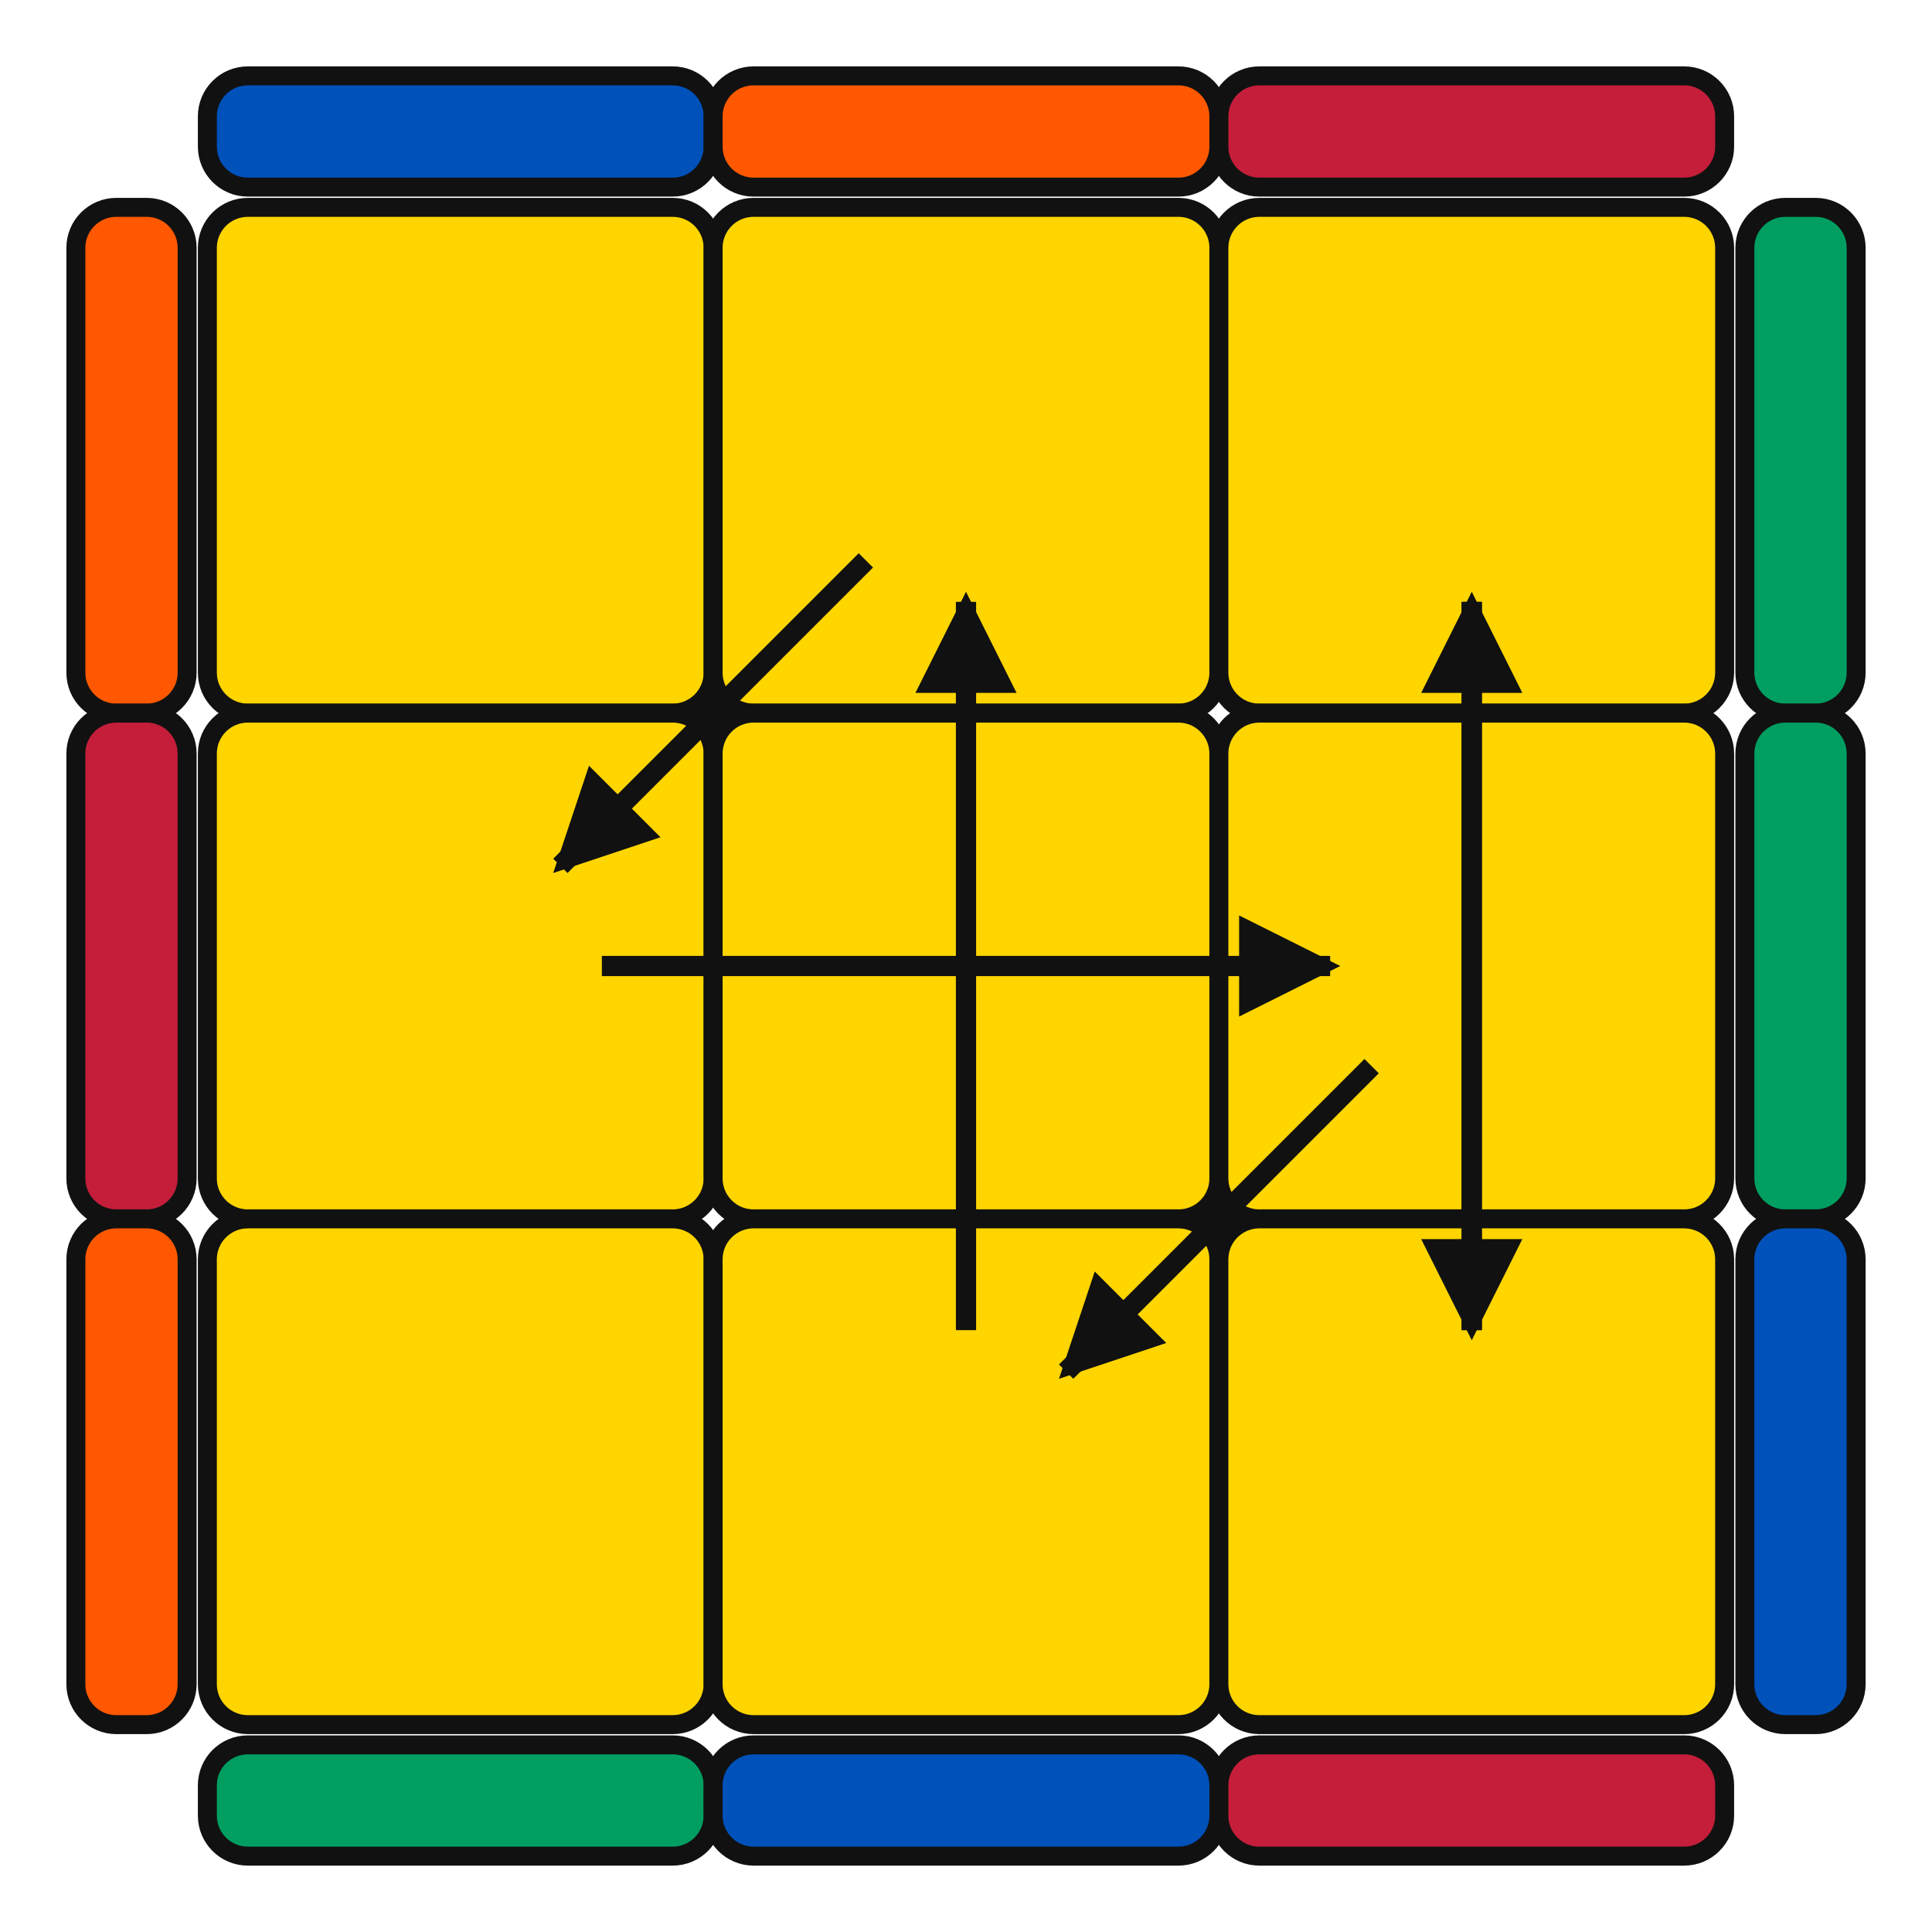
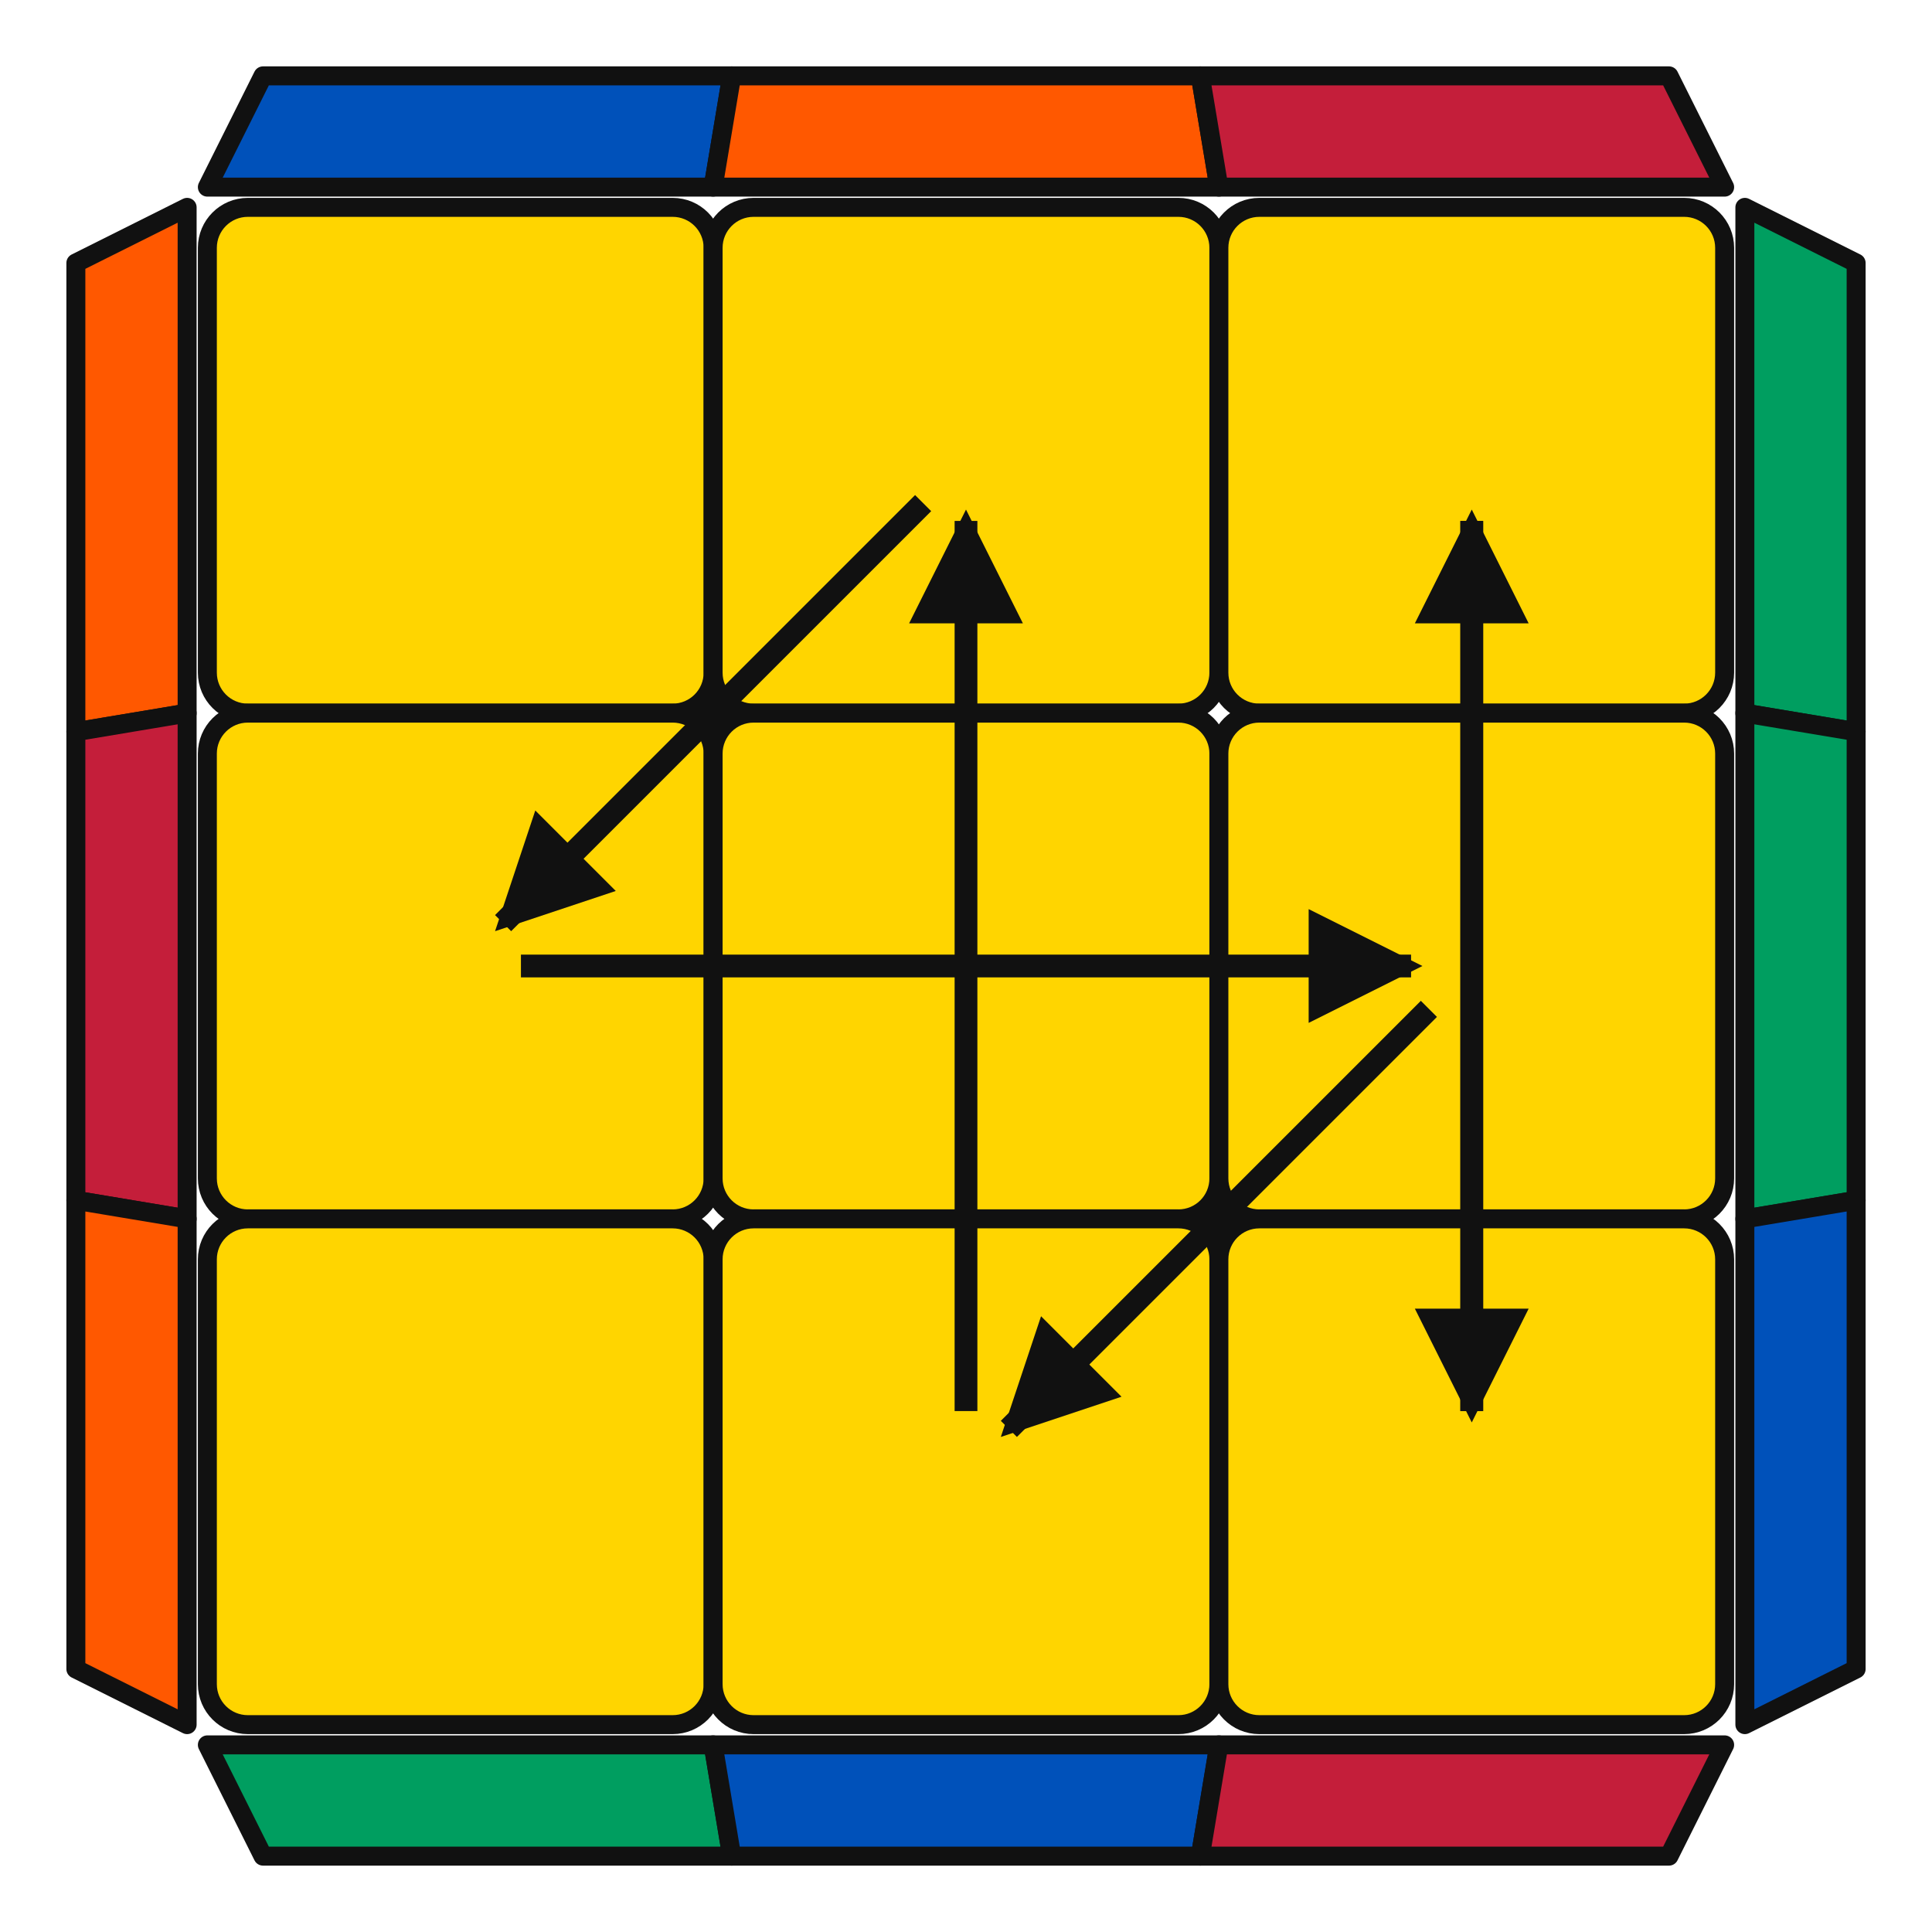
<svg xmlns="http://www.w3.org/2000/svg" viewBox="-6 -6 152.8 152.8" width="152.8" height="152.8">
  <defs>
    <marker id="ah" viewBox="0 0 10 10" refX="9" refY="5" markerWidth="5" markerHeight="5" orient="auto-start-reverse">
      <path d="M 0 0 L 10 5 L 0 10 z" fill="#111111" />
    </marker>
  </defs>
  <rect x="-6" y="-6" width="152.8" height="152.8" fill="#FFFFFF" />
  <rect x="10.40" y="10.40" width="40.00" height="40.00" rx="3.20" fill="#FFD500" stroke="#111111" stroke-width="1.5" />
  <rect x="50.40" y="10.40" width="40.00" height="40.00" rx="3.20" fill="#FFD500" stroke="#111111" stroke-width="1.5" />
  <rect x="90.40" y="10.40" width="40.00" height="40.00" rx="3.20" fill="#FFD500" stroke="#111111" stroke-width="1.5" />
  <rect x="10.40" y="50.40" width="40.00" height="40.00" rx="3.20" fill="#FFD500" stroke="#111111" stroke-width="1.5" />
  <rect x="50.40" y="50.40" width="40.00" height="40.00" rx="3.20" fill="#FFD500" stroke="#111111" stroke-width="1.5" />
  <rect x="90.40" y="50.40" width="40.00" height="40.00" rx="3.20" fill="#FFD500" stroke="#111111" stroke-width="1.5" />
  <rect x="10.40" y="90.40" width="40.00" height="40.00" rx="3.20" fill="#FFD500" stroke="#111111" stroke-width="1.5" />
  <rect x="50.40" y="90.40" width="40.00" height="40.00" rx="3.20" fill="#FFD500" stroke="#111111" stroke-width="1.5" />
  <rect x="90.40" y="90.40" width="40.00" height="40.00" rx="3.20" fill="#FFD500" stroke="#111111" stroke-width="1.5" />
-   <rect x="10.40" y="0.00" width="40.00" height="8.80" rx="3.20" fill="#0051BA" stroke="#111111" stroke-width="1.5" />
-   <rect x="50.40" y="0.00" width="40.00" height="8.80" rx="3.20" fill="#FF5800" stroke="#111111" stroke-width="1.5" />
-   <rect x="90.40" y="0.00" width="40.00" height="8.80" rx="3.20" fill="#C41E3A" stroke="#111111" stroke-width="1.5" />
-   <rect x="10.40" y="132.00" width="40.00" height="8.80" rx="3.20" fill="#009E60" stroke="#111111" stroke-width="1.5" />
-   <rect x="50.40" y="132.00" width="40.00" height="8.80" rx="3.20" fill="#0051BA" stroke="#111111" stroke-width="1.5" />
-   <rect x="90.40" y="132.00" width="40.00" height="8.80" rx="3.20" fill="#C41E3A" stroke="#111111" stroke-width="1.5" />
-   <rect x="0.00" y="10.40" width="8.80" height="40.00" rx="3.20" fill="#FF5800" stroke="#111111" stroke-width="1.5" />
-   <rect x="0.00" y="50.40" width="8.80" height="40.00" rx="3.20" fill="#C41E3A" stroke="#111111" stroke-width="1.5" />
-   <rect x="0.00" y="90.40" width="8.80" height="40.00" rx="3.20" fill="#FF5800" stroke="#111111" stroke-width="1.5" />
-   <rect x="132.00" y="10.40" width="8.80" height="40.00" rx="3.20" fill="#009E60" stroke="#111111" stroke-width="1.5" />
-   <rect x="132.00" y="50.40" width="8.80" height="40.00" rx="3.20" fill="#009E60" stroke="#111111" stroke-width="1.5" />
-   <rect x="132.00" y="90.40" width="8.80" height="40.00" rx="3.20" fill="#0051BA" stroke="#111111" stroke-width="1.5" />
-   <line x1="110.40" y1="41.60" x2="110.40" y2="99.20" stroke="#111111" stroke-width="1.6" marker-end="url(#ah)" />
-   <line x1="110.40" y1="99.20" x2="110.40" y2="41.60" stroke="#111111" stroke-width="1.6" marker-end="url(#ah)" />
-   <line x1="62.48" y1="38.32" x2="38.32" y2="62.48" stroke="#111111" stroke-width="1.6" marker-end="url(#ah)" />
-   <line x1="41.60" y1="70.40" x2="99.20" y2="70.40" stroke="#111111" stroke-width="1.6" marker-end="url(#ah)" />
-   <line x1="102.48" y1="78.32" x2="78.32" y2="102.48" stroke="#111111" stroke-width="1.6" marker-end="url(#ah)" />
-   <line x1="70.40" y1="99.20" x2="70.40" y2="41.60" stroke="#111111" stroke-width="1.6" marker-end="url(#ah)" />
+   <polygon points="14.80,0.00 51.87,0.00 50.40,8.80 10.40,8.80" fill="#0051BA" stroke="#111111" stroke-width="1.5" stroke-linejoin="round" />
+   <polygon points="51.87,0.00 88.93,0.00 90.40,8.80 50.40,8.80" fill="#FF5800" stroke="#111111" stroke-width="1.5" stroke-linejoin="round" />
+   <polygon points="88.93,0.00 126.00,0.00 130.40,8.80 90.40,8.80" fill="#C41E3A" stroke="#111111" stroke-width="1.5" stroke-linejoin="round" />
+   <polygon points="10.40,132.00 50.40,132.00 51.87,140.80 14.80,140.80" fill="#009E60" stroke="#111111" stroke-width="1.5" stroke-linejoin="round" />
+   <polygon points="50.40,132.00 90.40,132.00 88.93,140.80 51.87,140.80" fill="#0051BA" stroke="#111111" stroke-width="1.5" stroke-linejoin="round" />
+   <polygon points="90.40,132.00 130.40,132.00 126.00,140.80 88.93,140.80" fill="#C41E3A" stroke="#111111" stroke-width="1.5" stroke-linejoin="round" />
+   <polygon points="0.00,14.80 8.80,10.40 8.80,50.40 0.00,51.87" fill="#FF5800" stroke="#111111" stroke-width="1.5" stroke-linejoin="round" />
+   <polygon points="0.00,51.87 8.80,50.40 8.80,90.40 0.00,88.93" fill="#C41E3A" stroke="#111111" stroke-width="1.5" stroke-linejoin="round" />
+   <polygon points="0.00,88.93 8.80,90.40 8.80,130.40 0.00,126.00" fill="#FF5800" stroke="#111111" stroke-width="1.5" stroke-linejoin="round" />
+   <polygon points="132.00,10.40 140.80,14.80 140.80,51.87 132.00,50.40" fill="#009E60" stroke="#111111" stroke-width="1.5" stroke-linejoin="round" />
+   <polygon points="132.00,50.40 140.80,51.87 140.80,88.93 132.00,90.40" fill="#009E60" stroke="#111111" stroke-width="1.5" stroke-linejoin="round" />
+   <polygon points="132.00,90.40 140.80,88.93 140.80,126.00 132.00,130.40" fill="#0051BA" stroke="#111111" stroke-width="1.5" stroke-linejoin="round" />
+   <line x1="110.40" y1="35.20" x2="110.40" y2="105.60" stroke="#111111" stroke-width="1.8" marker-end="url(#ah)" />
+   <line x1="110.40" y1="105.60" x2="110.40" y2="35.20" stroke="#111111" stroke-width="1.8" marker-end="url(#ah)" />
+   <line x1="67.01" y1="33.79" x2="33.79" y2="67.01" stroke="#111111" stroke-width="1.8" marker-end="url(#ah)" />
+   <line x1="35.20" y1="70.40" x2="105.60" y2="70.40" stroke="#111111" stroke-width="1.8" marker-end="url(#ah)" />
+   <line x1="107.01" y1="73.79" x2="73.79" y2="107.01" stroke="#111111" stroke-width="1.8" marker-end="url(#ah)" />
+   <line x1="70.40" y1="105.60" x2="70.40" y2="35.20" stroke="#111111" stroke-width="1.8" marker-end="url(#ah)" />
</svg>
